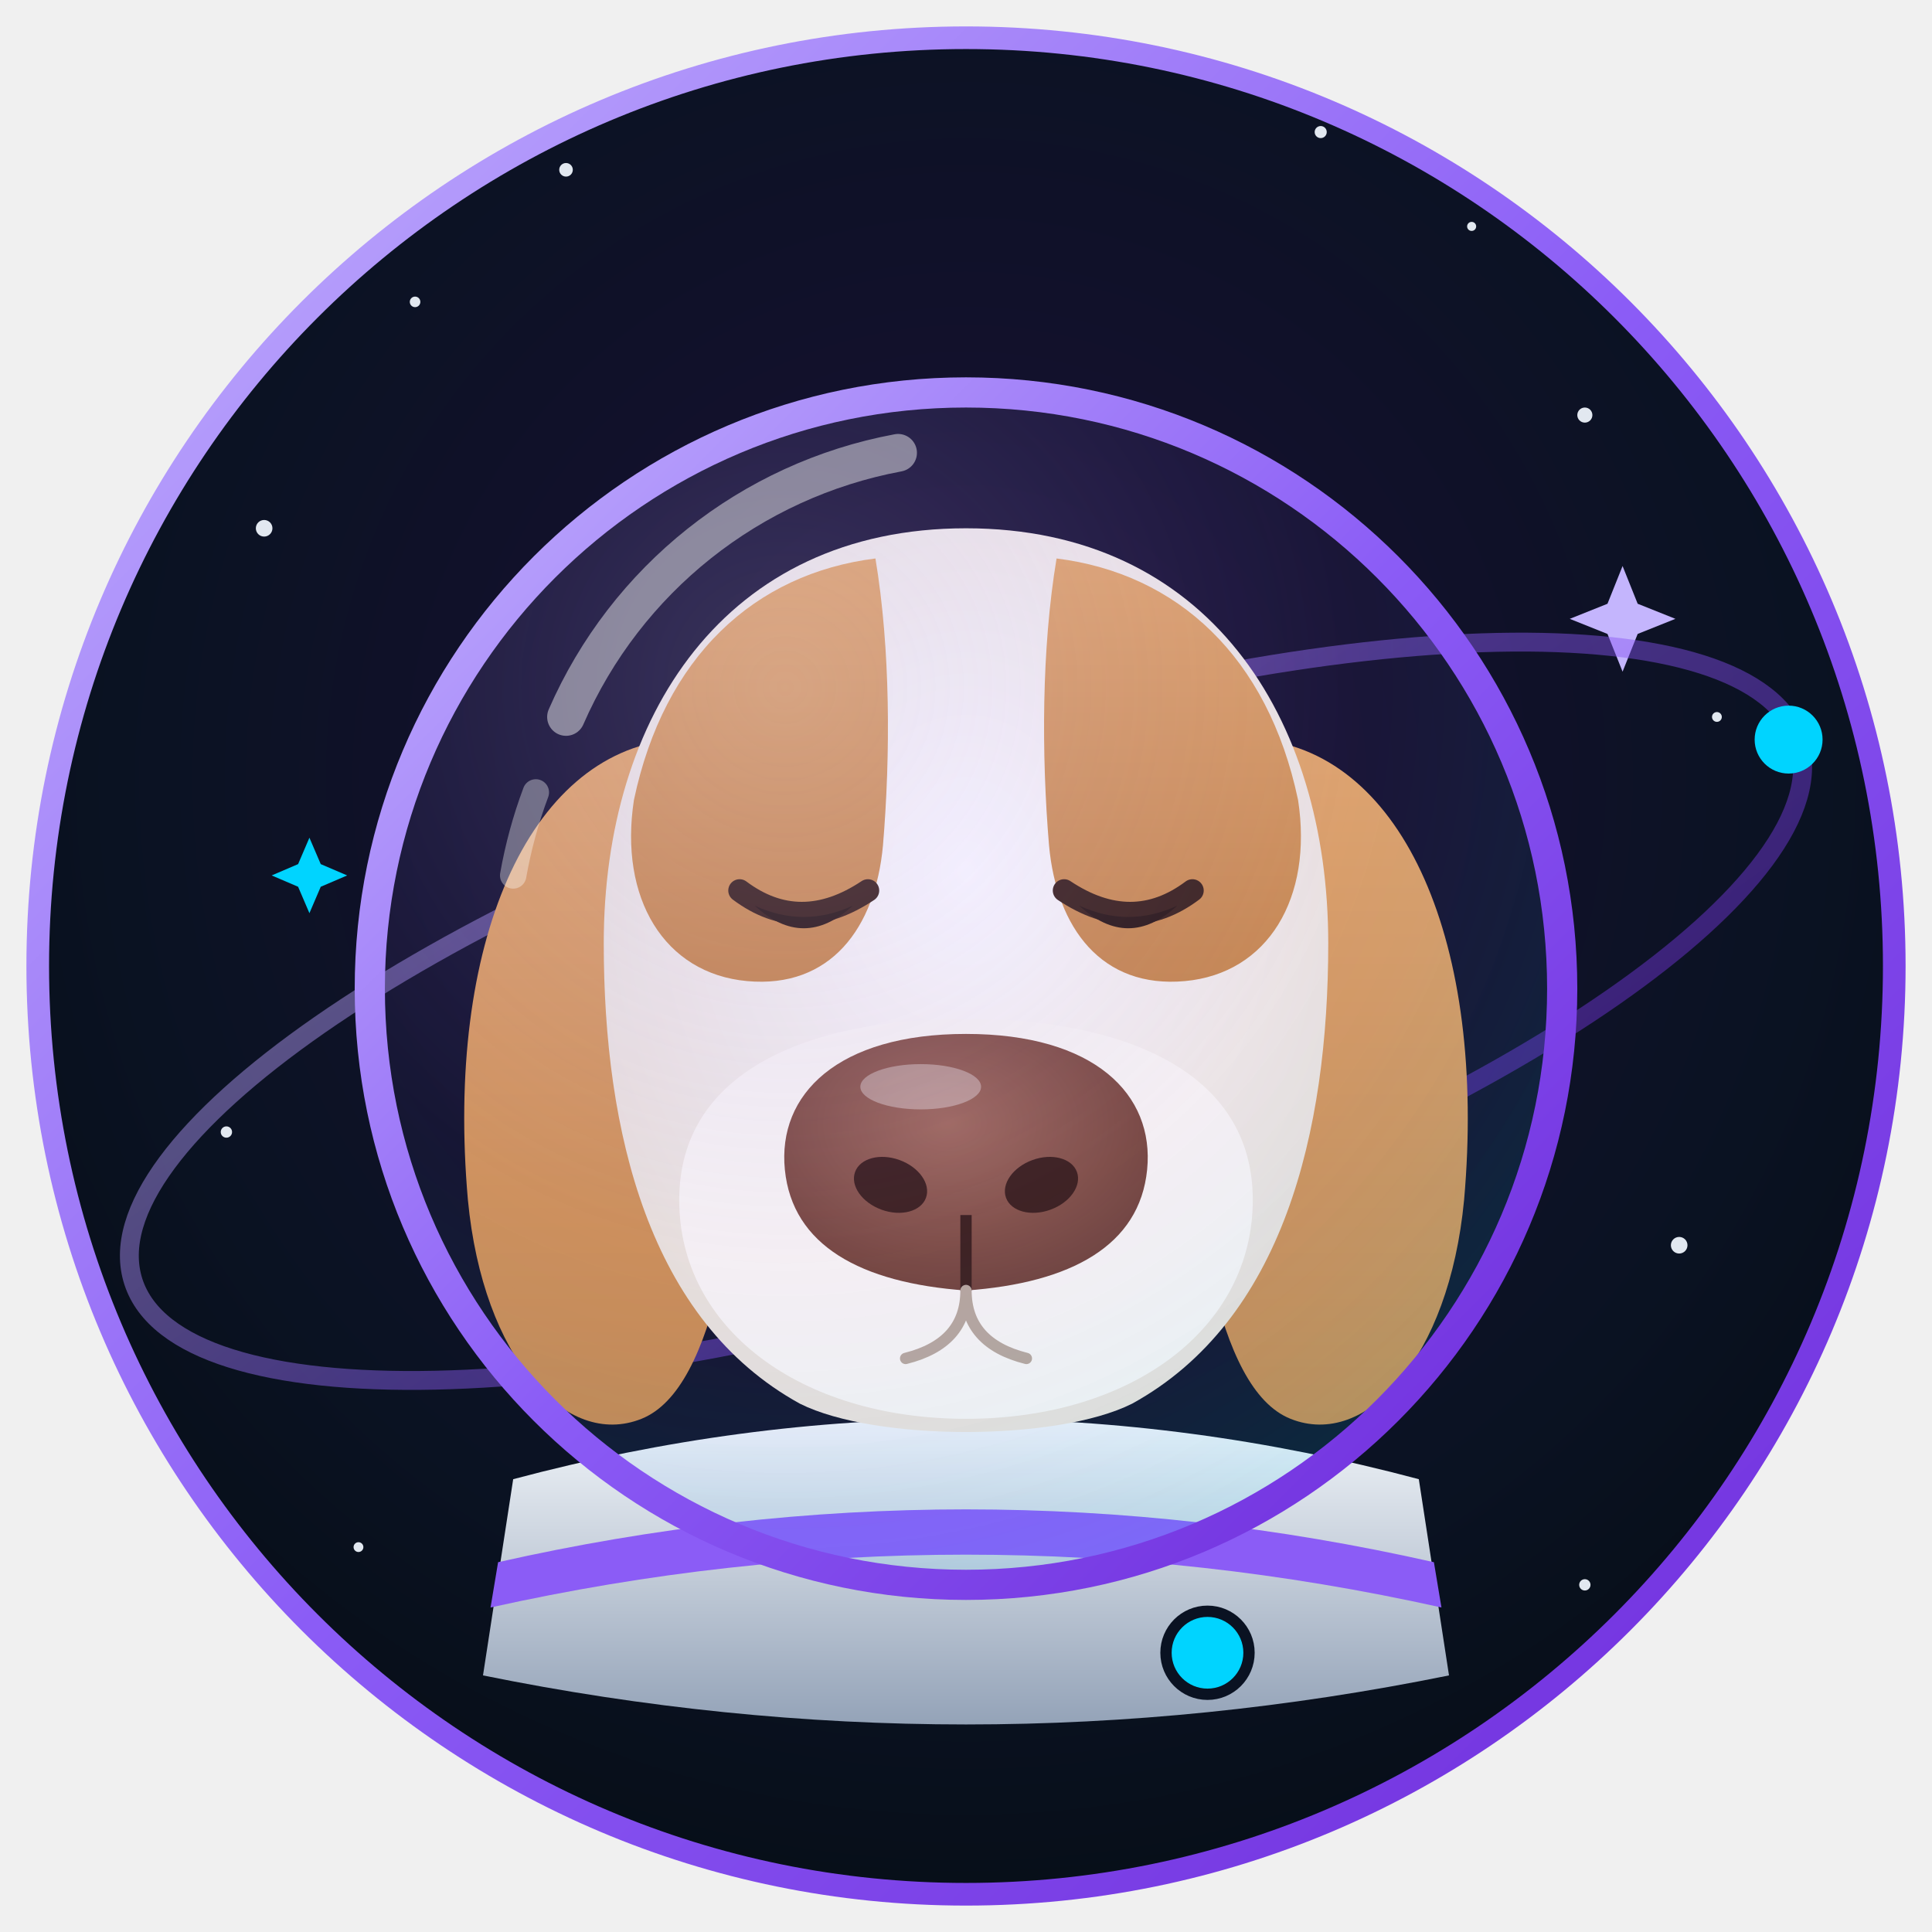
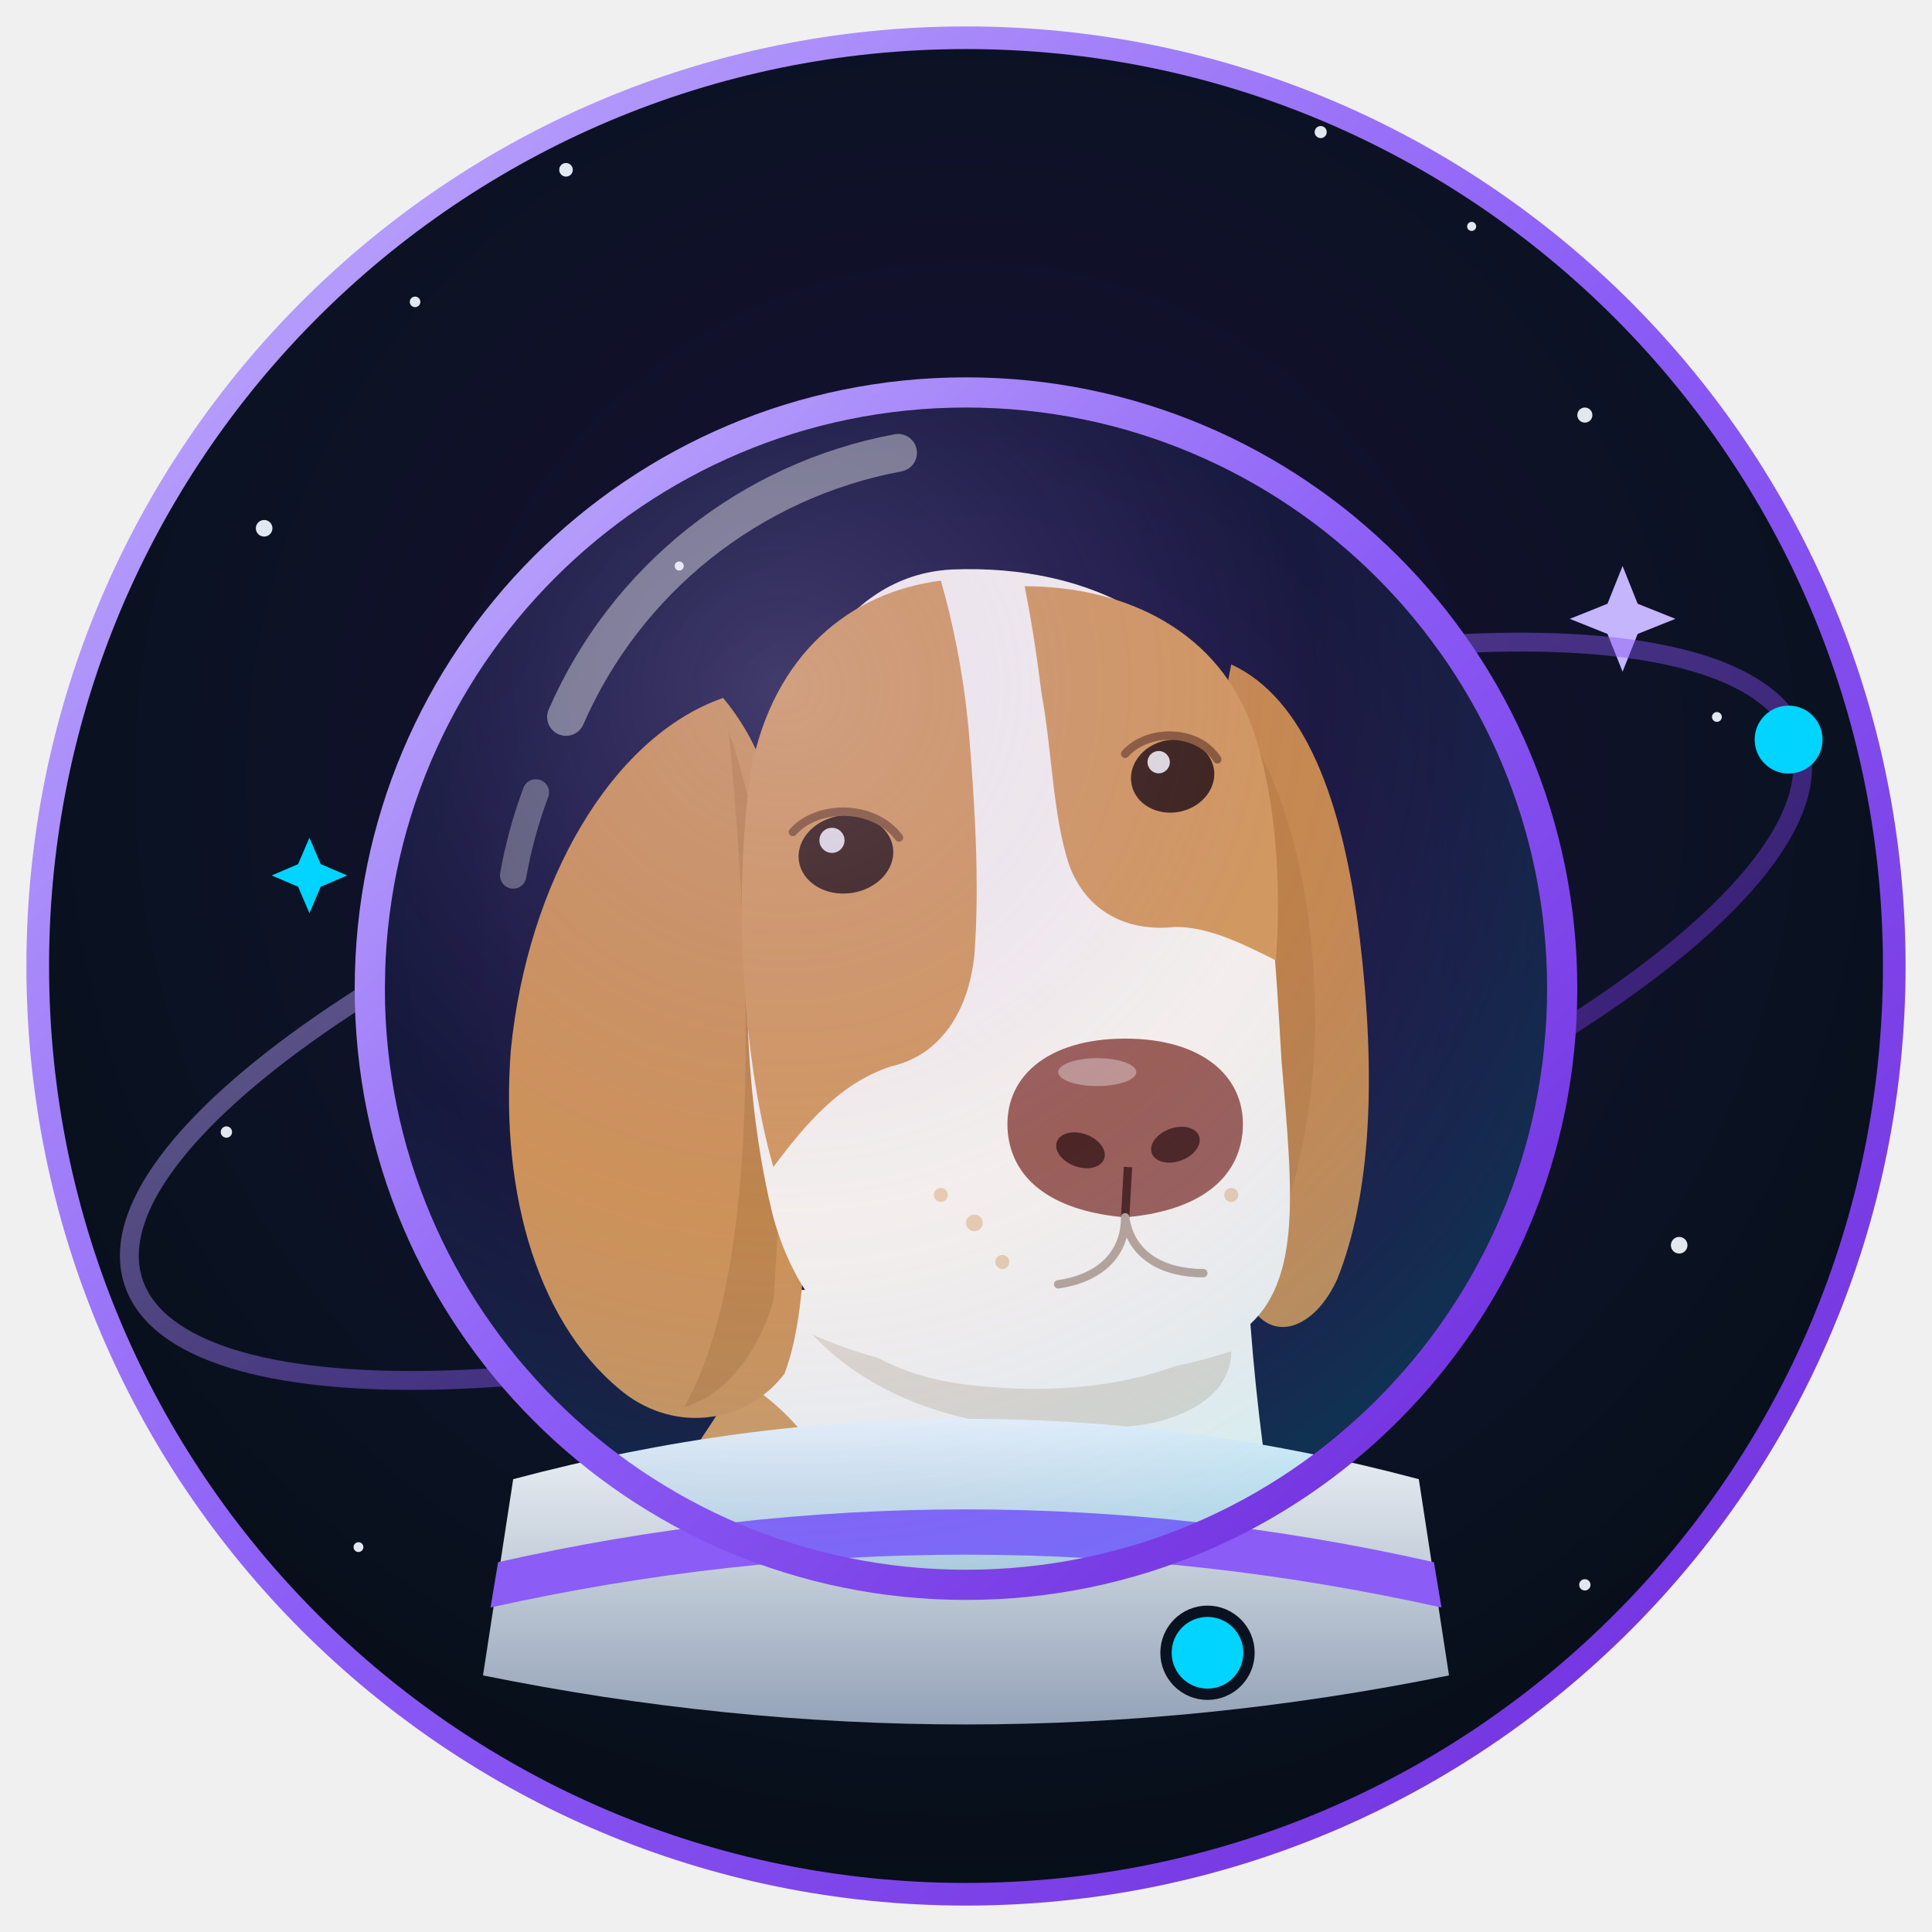
<svg xmlns="http://www.w3.org/2000/svg" viewBox="0 0 512 512" width="512" height="512" role="img" aria-labelledby="t">
  <defs>
    <radialGradient id="bg" cx="50%" cy="40%" r="65%">
      <stop offset="0" stop-color="#1a1035" />
      <stop offset=".7" stop-color="#0a1222" />
      <stop offset="1" stop-color="#060d15" />
    </radialGradient>
    <linearGradient id="ring" x1="0" y1="0" x2="1" y2="1">
      <stop offset="0" stop-color="#c4b5fd" />
      <stop offset=".5" stop-color="#8b5cf6" />
      <stop offset="1" stop-color="#6d28d9" />
    </linearGradient>
-     <linearGradient id="lemon" x1="0" y1="0" x2="0" y2="1">
-       <stop offset="0" stop-color="#e3a868" />
-       <stop offset="1" stop-color="#c98a4b" />
-     </linearGradient>
-     <radialGradient id="fur" cx="50%" cy="38%" r="60%">
-       <stop offset="0" stop-color="#ffffff" />
-       <stop offset="1" stop-color="#ece5da" />
-     </radialGradient>
-     <radialGradient id="nose" cx="45%" cy="35%" r="70%">
-       <stop offset="0" stop-color="#a06a58" />
-       <stop offset="1" stop-color="#6e4034" />
-     </radialGradient>
    <linearGradient id="collar" x1="0" y1="0" x2="0" y2="1">
      <stop offset="0" stop-color="#f1f5f9" />
      <stop offset="1" stop-color="#94a3b8" />
    </linearGradient>
+     <radialGradient id="inside" cx="50%" cy="45%" r="60%">
+       <stop offset="0" stop-color="#2a1b52" />
+       <stop offset="1" stop-color="#0d1630" />
+     </radialGradient>
    <radialGradient id="glass" cx="35%" cy="25%" r="80%">
      <stop offset="0" stop-color="#c4b5fd" stop-opacity=".22" />
-       <stop offset=".6" stop-color="#8b5cf6" stop-opacity=".06" />
-       <stop offset="1" stop-color="#00d4ff" stop-opacity=".12" />
+       <stop offset=".55" stop-color="#8b5cf6" stop-opacity=".03" />
+       <stop offset="1" stop-color="#00d4ff" stop-opacity=".16" />
    </radialGradient>
    <clipPath id="badge">
      <circle cx="256" cy="256" r="246" />
+     </clipPath>
+     <clipPath id="helmet">
+       <circle cx="256" cy="262" r="154" />
    </clipPath>
  </defs>
  <circle cx="256" cy="256" r="246" fill="url(#bg)" />
  <g clip-path="url(#badge)" fill="#e2e8f0">
    <circle cx="70" cy="140" r="2.2" />
    <circle cx="110" cy="80" r="1.4" />
    <circle cx="420" cy="110" r="2" />
    <circle cx="455" cy="190" r="1.3" />
    <circle cx="60" cy="300" r="1.5" />
    <circle cx="445" cy="330" r="2.2" />
    <circle cx="390" cy="60" r="1.2" />
    <circle cx="150" cy="45" r="1.8" />
    <circle cx="95" cy="410" r="1.3" />
    <circle cx="420" cy="420" r="1.5" />
    <circle cx="350" cy="35" r="1.6" />
    <path d="M430 150 l4 10 l10 4 l-10 4 l-4 10 l-4 -10 l-10 -4 l10 -4z" fill="#c4b5fd" />
    <path d="M82 222 l3 7 l7 3 l-7 3 l-3 7 l-3 -7 l-7 -3 l7 -3z" fill="#00d4ff" />
  </g>
  <ellipse cx="256" cy="268" rx="232" ry="70" fill="none" stroke="url(#ring)" stroke-width="5" opacity=".45" transform="rotate(-18 256 268)" />
+   <circle cx="474" cy="196" r="9" fill="#00d4ff" />
+   <circle cx="256" cy="262" r="154" fill="url(#inside)" />
+   <g clip-path="url(#helmet)">
+     <circle cx="300" cy="170" r="1.6" fill="#e2e8f0" />
+     <circle cx="180" cy="150" r="1.2" fill="#e2e8f0" />
+     <g transform="translate(104.3 122.8) scale(0.74)">
+       <g id="leia">
+         <path d="M140 296 C112 360 72 410 30 460 L332 460 C320 410 310 360 306 296 Z" fill="#f7f3ec" />
+         <path d="M124 328 C152 344 172 380 170 420 C168 444 158 458 152 460 L30 460 C62 420 96 372 124 328 Z" fill="#d49a5c" />
+         <path d="M150 312 C190 330 250 334 300 318 C300 330 290 340 270 344 C230 350 180 344 150 312 Z" fill="#e2d8ca" />
+         <path d="M118 84 C78 98 48 150 42 210 C38 262 52 310 84 334 C104 348 128 342 140 326 C150 300 148 250 146 200 C144 150 140 110 118 84 Z" fill="#cf9455" />
+         <path d="M300 72 C326 84 340 120 346 170 C352 220 350 262 338 292 C330 310 314 316 306 300 C298 270 300 220 298 170 C296 130 294 100 300 72 Z" fill="#c88a4c" />
+         <path d="M120 96 C136 140 142 220 136 300 C130 320 118 334 104 338 C126 300 132 220 120 96 Z" fill="#b57a3e" opacity=".55" />
+         <path d="M302 90 C312 140 314 230 306 296 C318 280 330 240 330 200 C330 150 318 112 302 90 Z" fill="#b57a3e" opacity=".5" />
+         <path d="M200 38 C250 36 292 58 304 104 C314 140 316 180 318 214 C322 262 326 296 302 312 C276 330 240 334 206 330 C170 326 146 306 136 270 C126 230 124 180 130 136 C138 82 160 40 200 38 Z" fill="#f7f3ec" />
+         <path d="M196 42 C164 46 136 68 128 110 C122 150 124 210 136 252 C148 236 160 222 178 216 C196 212 206 196 208 176 C210 150 208 120 206 96 C204 74 200 56 196 42 Z" fill="#d49a5c" />
+         <path d="M226 44 C262 44 296 60 308 96 C316 120 318 150 316 178 C304 172 292 166 280 166 C262 168 248 160 242 144 C236 126 236 104 232 82 C230 66 228 54 226 44 Z" fill="#d49a5c" />
+         <g fill="#e6c4a0" opacity=".8">
+           <circle cx="208" cy="272" r="3" />
+           <circle cx="196" cy="262" r="2.5" />
+           <circle cx="218" cy="286" r="2.5" />
+           <circle cx="300" cy="262" r="2.5" />
+         </g>
+         <g>
+           <ellipse cx="162" cy="140" rx="17" ry="14" fill="#3a2215" transform="rotate(-8 162 140)" />
+           <circle cx="157" cy="135" r="4.5" fill="#fff" opacity=".85" />
+           <path d="M143 132 C152 122 172 122 181 134" fill="none" stroke="#8a5a34" stroke-width="3" stroke-linecap="round" />
+           <ellipse cx="279" cy="112" rx="15" ry="13" fill="#3a2215" transform="rotate(-12 279 112)" />
+           <circle cx="274" cy="107" r="4" fill="#fff" opacity=".85" />
+           <path d="M262 104 C270 95 288 95 295 106" fill="none" stroke="#8a5a34" stroke-width="3" stroke-linecap="round" />
+         </g>
+         <path d="M262 206 C290 206 306 220 304 240 C302 258 286 268 262 270 C238 268 222 258 220 240 C218 220 234 206 262 206 Z" fill="#9b5f55" />
+         <ellipse cx="246" cy="246" rx="9" ry="6" fill="#4a241f" transform="rotate(20 246 246)" />
+         <ellipse cx="280" cy="244" rx="9" ry="6" fill="#4a241f" transform="rotate(-20 280 244)" />
+         <path d="M263 252 L262 270" stroke="#4a241f" stroke-width="3" />
+         <ellipse cx="252" cy="218" rx="14" ry="5" fill="#fff" opacity=".35" />
+         <path d="M262 270 C262 284 252 292 238 294 M262 270 C264 284 276 290 290 290" fill="none" stroke="#b8a596" stroke-width="3" stroke-linecap="round" />
+       </g>
+     </g>
+   </g>
  <path d="M136 392 Q256 360 376 392 L384 444 Q256 470 128 444 Z" fill="url(#collar)" />
  <path d="M132 414 Q256 386 380 414 L382 426 Q256 398 130 426 Z" fill="#8b5cf6" />
  <circle cx="320" cy="438" r="11" fill="#00d4ff" stroke="#0a1222" stroke-width="3" />
-   <path d="M178 196 C140 200 118 250 124 318 C128 360 150 384 170 376 C190 368 196 320 200 270 Z" fill="url(#lemon)" />
-   <path d="M334 196 C372 200 394 250 388 318 C384 360 362 384 342 376 C322 368 316 320 312 270 Z" fill="url(#lemon)" />
-   <path d="M256 140 C320 140 352 190 352 250 C352 300 340 350 300 372 C280 382 232 382 212 372 C172 350 160 300 160 250 C160 190 192 140 256 140 Z" fill="url(#fur)" />
-   <path d="M232 148 C200 152 176 174 168 212 C164 238 176 258 198 260 C220 262 232 246 234 224 C236 200 236 172 232 148 Z" fill="url(#lemon)" />
-   <path d="M280 148 C312 152 336 174 344 212 C348 238 336 258 314 260 C292 262 280 246 278 224 C276 200 276 172 280 148 Z" fill="url(#lemon)" />
-   <path d="M196 236 Q212 248 230 236" fill="none" stroke="#3b2418" stroke-width="6" stroke-linecap="round" />
-   <path d="M282 236 Q300 248 316 236" fill="none" stroke="#3b2418" stroke-width="6" stroke-linecap="round" />
-   <path d="M200 240 Q213 252 226 240 Q213 246 200 240Z" fill="#2a1a12" />
-   <path d="M286 240 Q299 252 312 240 Q299 246 286 240Z" fill="#2a1a12" />
-   <path d="M180 318 C180 284 214 270 256 270 C298 270 332 284 332 318 C332 352 300 376 256 376 C212 376 180 352 180 318 Z" fill="#fbf8f3" />
-   <path d="M256 274 C290 274 306 290 304 310 C302 330 284 340 256 342 C228 340 210 330 208 310 C206 290 222 274 256 274 Z" fill="url(#nose)" />
-   <ellipse cx="236" cy="314" rx="10" ry="7" fill="#3a1f18" transform="rotate(20 236 314)" />
-   <ellipse cx="276" cy="314" rx="10" ry="7" fill="#3a1f18" transform="rotate(-20 276 314)" />
-   <path d="M256 322 L256 342" stroke="#3a1f18" stroke-width="3" />
-   <ellipse cx="244" cy="288" rx="16" ry="6" fill="#fff" opacity=".35" />
-   <path d="M256 342 Q256 356 240 360 M256 342 Q256 356 272 360" fill="none" stroke="#b9a99a" stroke-width="3" stroke-linecap="round" />
  <circle cx="256" cy="262" r="158" fill="url(#glass)" stroke="url(#ring)" stroke-width="8" />
-   <path d="M150 190 A120 120 0 0 1 238 120" fill="none" stroke="#fff" stroke-width="10" stroke-linecap="round" opacity=".45" />
-   <path d="M136 232 A124 124 0 0 1 142 210" fill="none" stroke="#fff" stroke-width="7" stroke-linecap="round" opacity=".35" />
-   <circle cx="474" cy="196" r="9" fill="#00d4ff" />
+   <path d="M150 190 A120 120 0 0 1 238 120" fill="none" stroke="#fff" stroke-width="10" stroke-linecap="round" opacity=".4" />
+   <path d="M136 232 A124 124 0 0 1 142 210" fill="none" stroke="#fff" stroke-width="7" stroke-linecap="round" opacity=".3" />
  <circle cx="256" cy="256" r="246" fill="none" stroke="url(#ring)" stroke-width="6" />
</svg>
